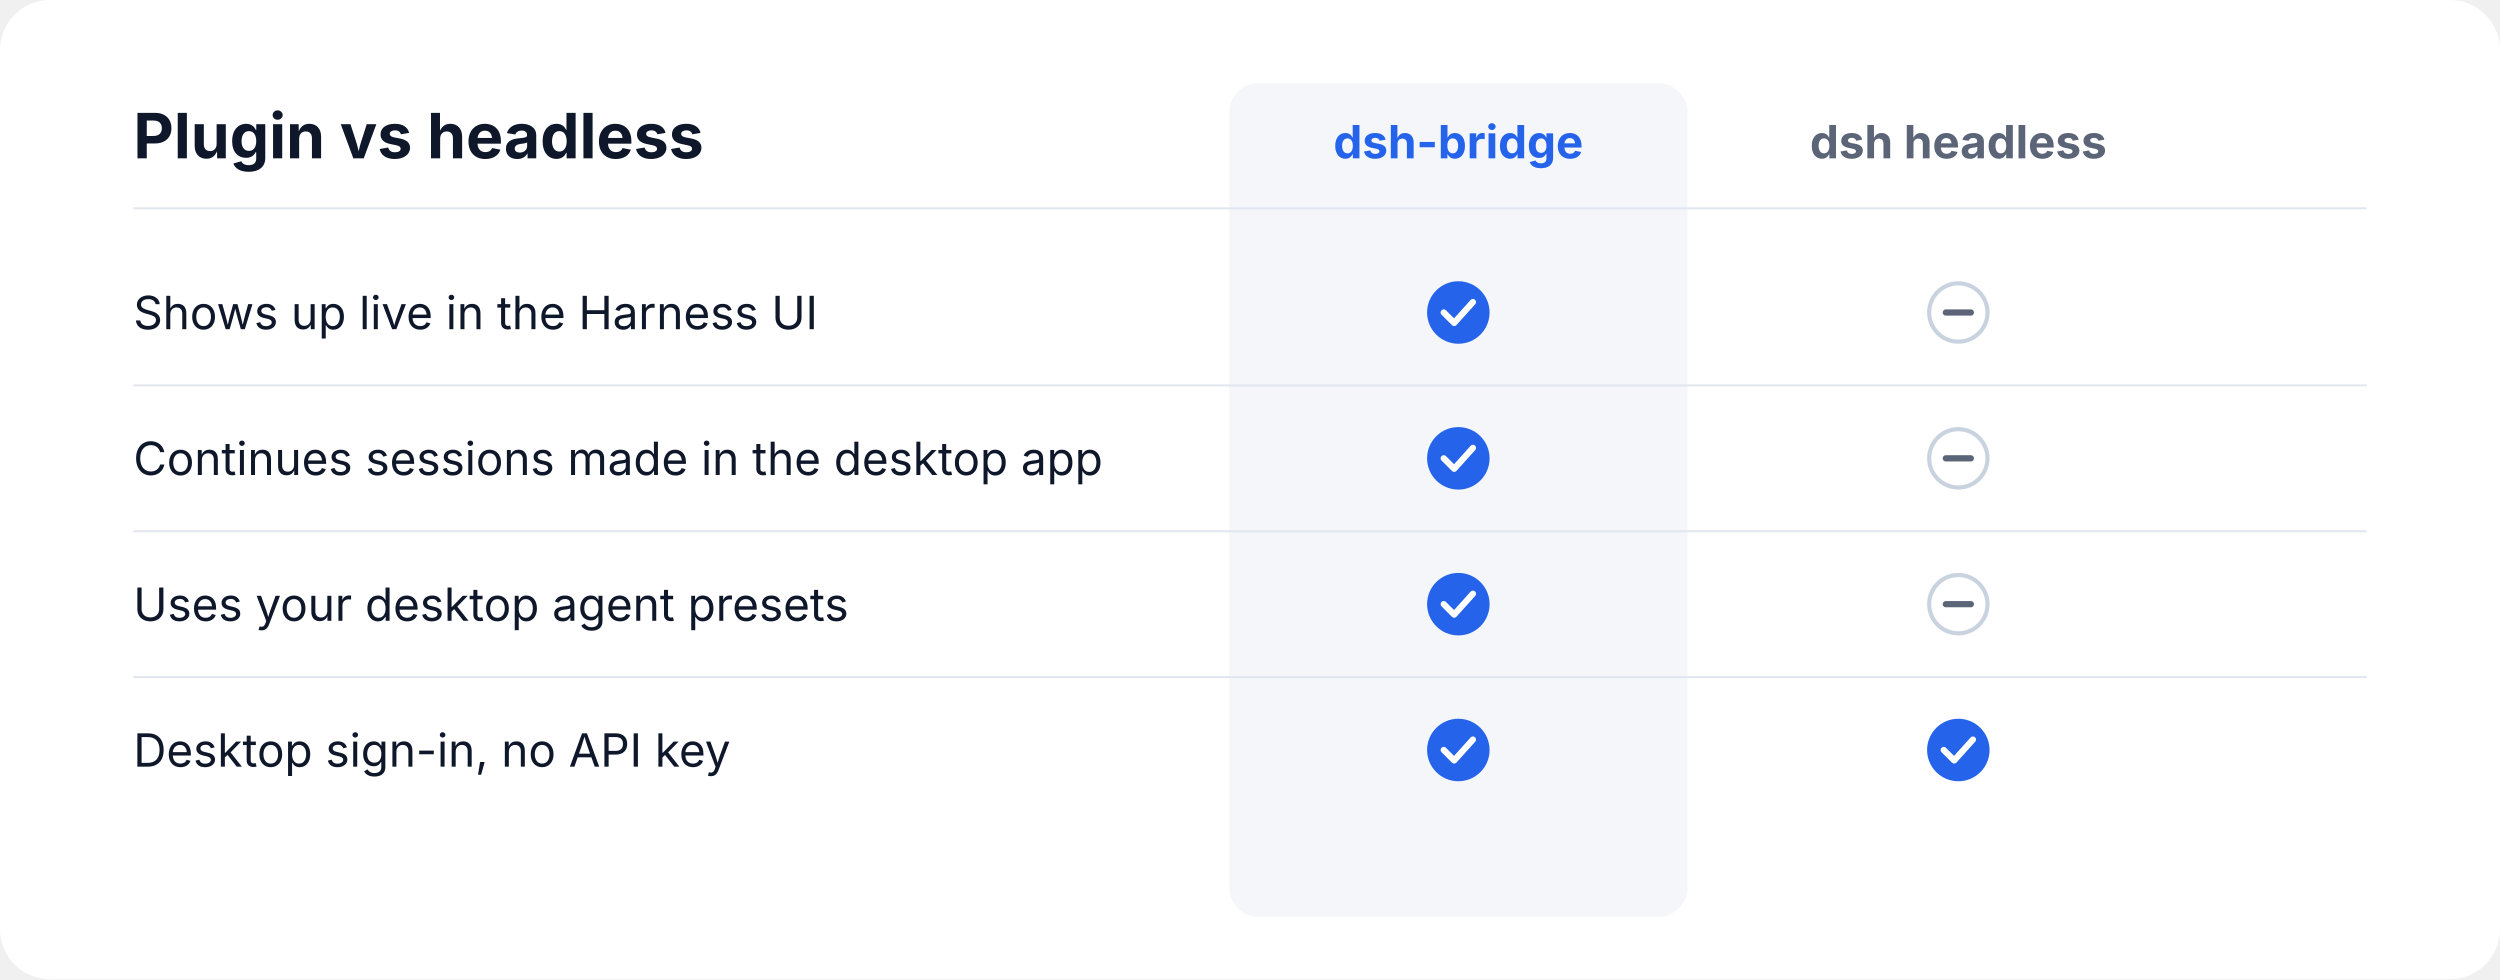
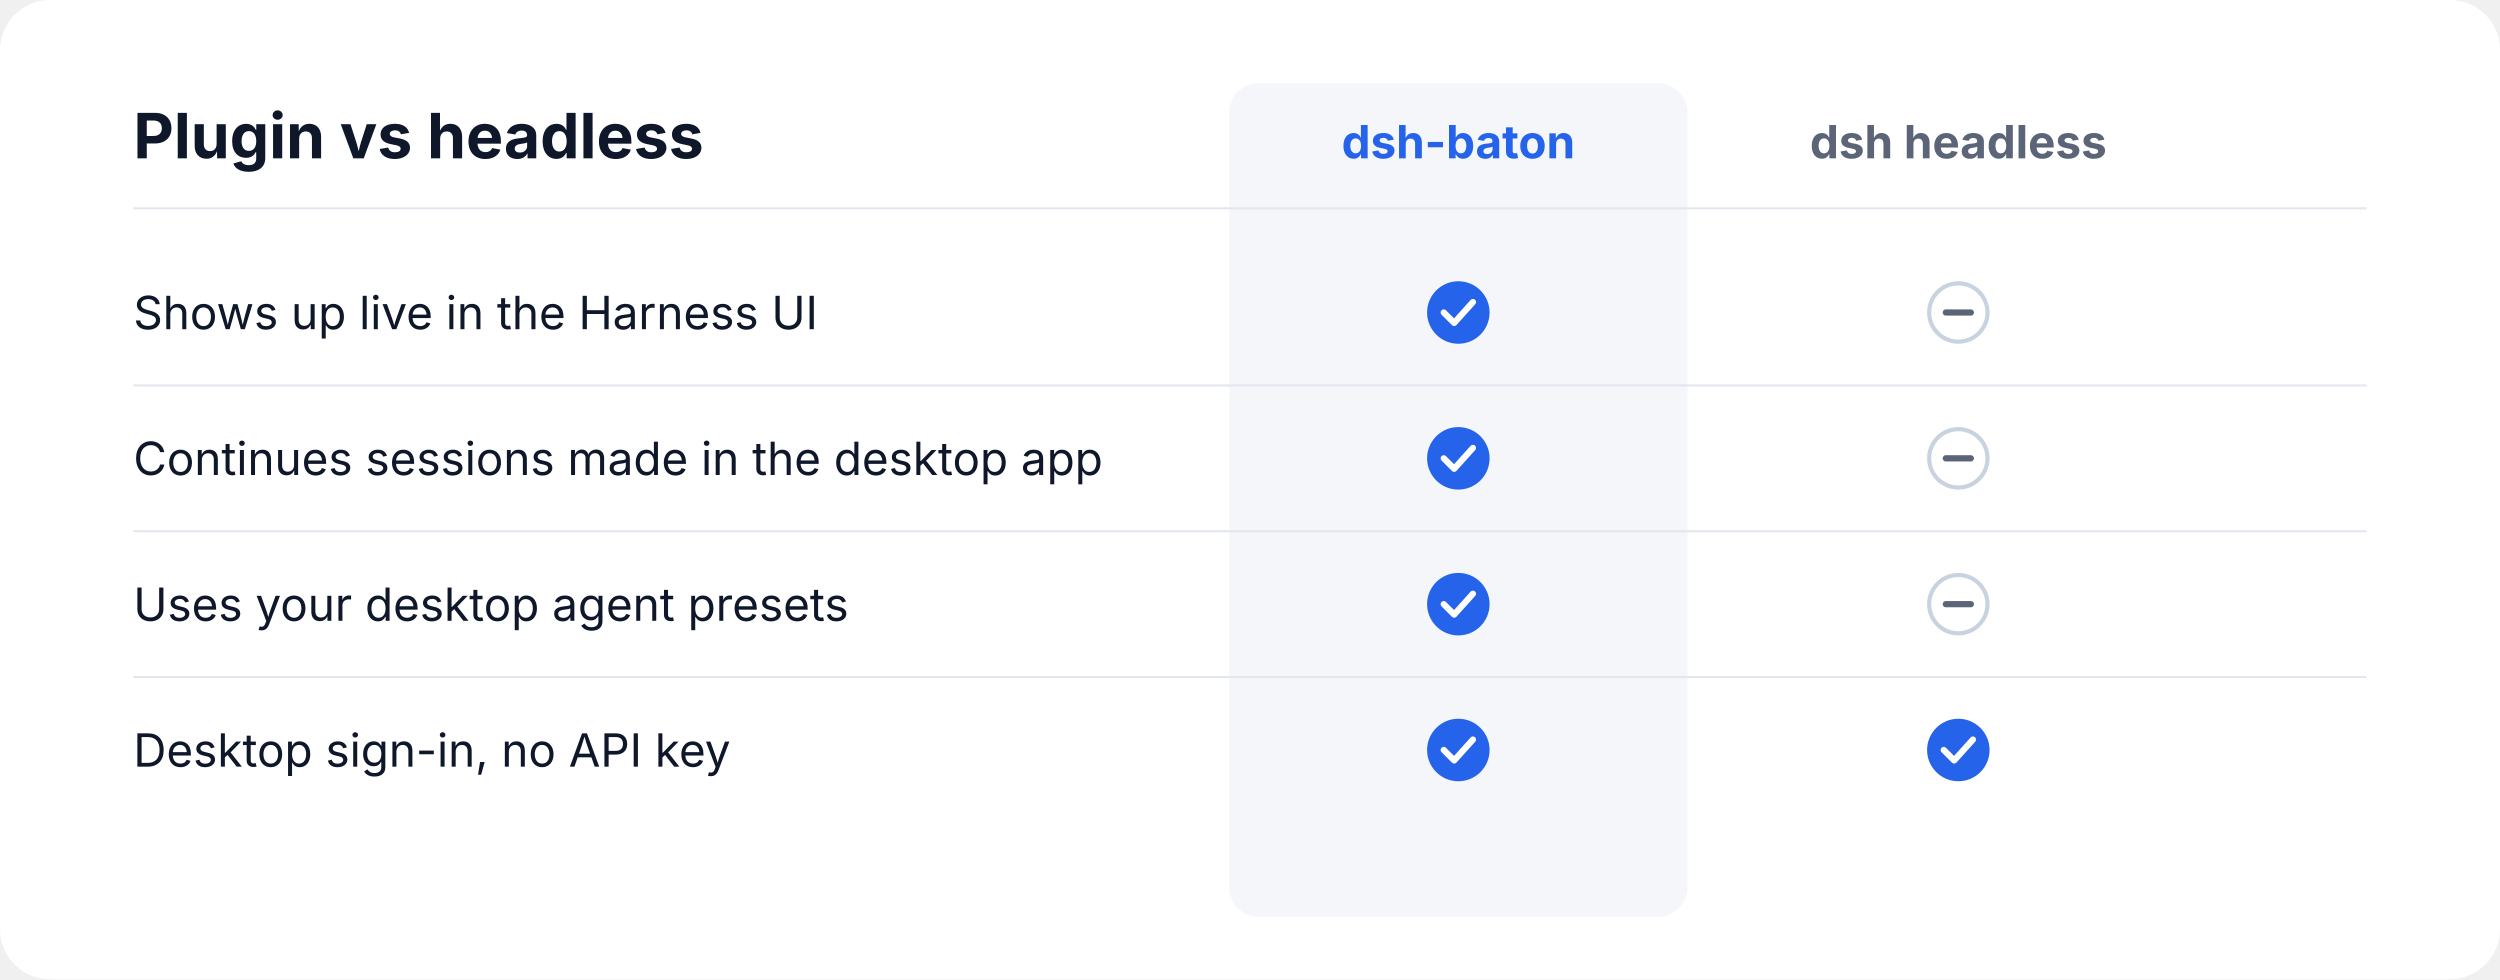
<svg xmlns="http://www.w3.org/2000/svg" width="1200" height="470" viewBox="0 0 1200 470" role="img" aria-labelledby="title desc">
  <rect width="1200" height="470" rx="24" fill="#FFFFFF" />
  <rect x="590" y="40" width="220" height="400" rx="14" fill="#F4F6FA" />
  <text x="64" y="76" font-family="-apple-system, BlinkMacSystemFont, &quot;Segoe UI&quot;, &quot;PingFang SC&quot;, &quot;Microsoft YaHei&quot;, sans-serif" font-size="30" fill="#0F172A" font-weight="700">Plugin vs headless</text>
-   <text x="700" y="76" font-family="-apple-system, BlinkMacSystemFont, &quot;Segoe UI&quot;, &quot;PingFang SC&quot;, &quot;Microsoft YaHei&quot;, sans-serif" font-size="22" fill="#2563EB" font-weight="700" text-anchor="middle">dsh-bridge</text>
+   <text x="700" y="76" font-family="-apple-system, BlinkMacSystemFont, &quot;Segoe UI&quot;, &quot;PingFang SC&quot;, &quot;Microsoft YaHei&quot;, sans-serif" font-size="22" fill="#2563EB" font-weight="700" text-anchor="middle">dsh-baton</text>
  <text x="940" y="76" font-family="-apple-system, BlinkMacSystemFont, &quot;Segoe UI&quot;, &quot;PingFang SC&quot;, &quot;Microsoft YaHei&quot;, sans-serif" font-size="22" fill="#5B6577" font-weight="700" text-anchor="middle">dsh headless</text>
  <line x1="64" y1="100" x2="1136" y2="100" stroke="#E2E7EF" />
  <text x="64" y="158" font-family="-apple-system, BlinkMacSystemFont, &quot;Segoe UI&quot;, &quot;PingFang SC&quot;, &quot;Microsoft YaHei&quot;, sans-serif" font-size="22" fill="#0F172A">Shows up live in the Harness UI</text>
  <circle cx="700" cy="150" r="15" fill="#2563EB" />
  <path d="M693 150 l5 5 l9 -10" stroke="#FFFFFF" stroke-width="3" fill="none" stroke-linecap="round" stroke-linejoin="round" />
  <circle cx="940" cy="150" r="14" fill="none" stroke="#C9D2DF" stroke-width="2" />
  <path d="M934 150 h12" stroke="#5B6577" stroke-width="3" stroke-linecap="round" />
  <line x1="64" y1="185" x2="1136" y2="185" stroke="#E2E7EF" />
  <text x="64" y="228" font-family="-apple-system, BlinkMacSystemFont, &quot;Segoe UI&quot;, &quot;PingFang SC&quot;, &quot;Microsoft YaHei&quot;, sans-serif" font-size="22" fill="#0F172A">Continues sessions made in the desktop app</text>
  <circle cx="700" cy="220" r="15" fill="#2563EB" />
  <path d="M693 220 l5 5 l9 -10" stroke="#FFFFFF" stroke-width="3" fill="none" stroke-linecap="round" stroke-linejoin="round" />
  <circle cx="940" cy="220" r="14" fill="none" stroke="#C9D2DF" stroke-width="2" />
  <path d="M934 220 h12" stroke="#5B6577" stroke-width="3" stroke-linecap="round" />
  <line x1="64" y1="255" x2="1136" y2="255" stroke="#E2E7EF" />
  <text x="64" y="298" font-family="-apple-system, BlinkMacSystemFont, &quot;Segoe UI&quot;, &quot;PingFang SC&quot;, &quot;Microsoft YaHei&quot;, sans-serif" font-size="22" fill="#0F172A">Uses your desktop agent presets</text>
  <circle cx="700" cy="290" r="15" fill="#2563EB" />
  <path d="M693 290 l5 5 l9 -10" stroke="#FFFFFF" stroke-width="3" fill="none" stroke-linecap="round" stroke-linejoin="round" />
  <circle cx="940" cy="290" r="14" fill="none" stroke="#C9D2DF" stroke-width="2" />
  <path d="M934 290 h12" stroke="#5B6577" stroke-width="3" stroke-linecap="round" />
  <line x1="64" y1="325" x2="1136" y2="325" stroke="#E2E7EF" />
  <text x="64" y="368" font-family="-apple-system, BlinkMacSystemFont, &quot;Segoe UI&quot;, &quot;PingFang SC&quot;, &quot;Microsoft YaHei&quot;, sans-serif" font-size="22" fill="#0F172A">Desktop sign-in, no API key</text>
  <circle cx="700" cy="360" r="15" fill="#2563EB" />
  <path d="M693 360 l5 5 l9 -10" stroke="#FFFFFF" stroke-width="3" fill="none" stroke-linecap="round" stroke-linejoin="round" />
  <circle cx="940" cy="360" r="15" fill="#2563EB" />
  <path d="M933 360 l5 5 l9 -10" stroke="#FFFFFF" stroke-width="3" fill="none" stroke-linecap="round" stroke-linejoin="round" />
</svg>
